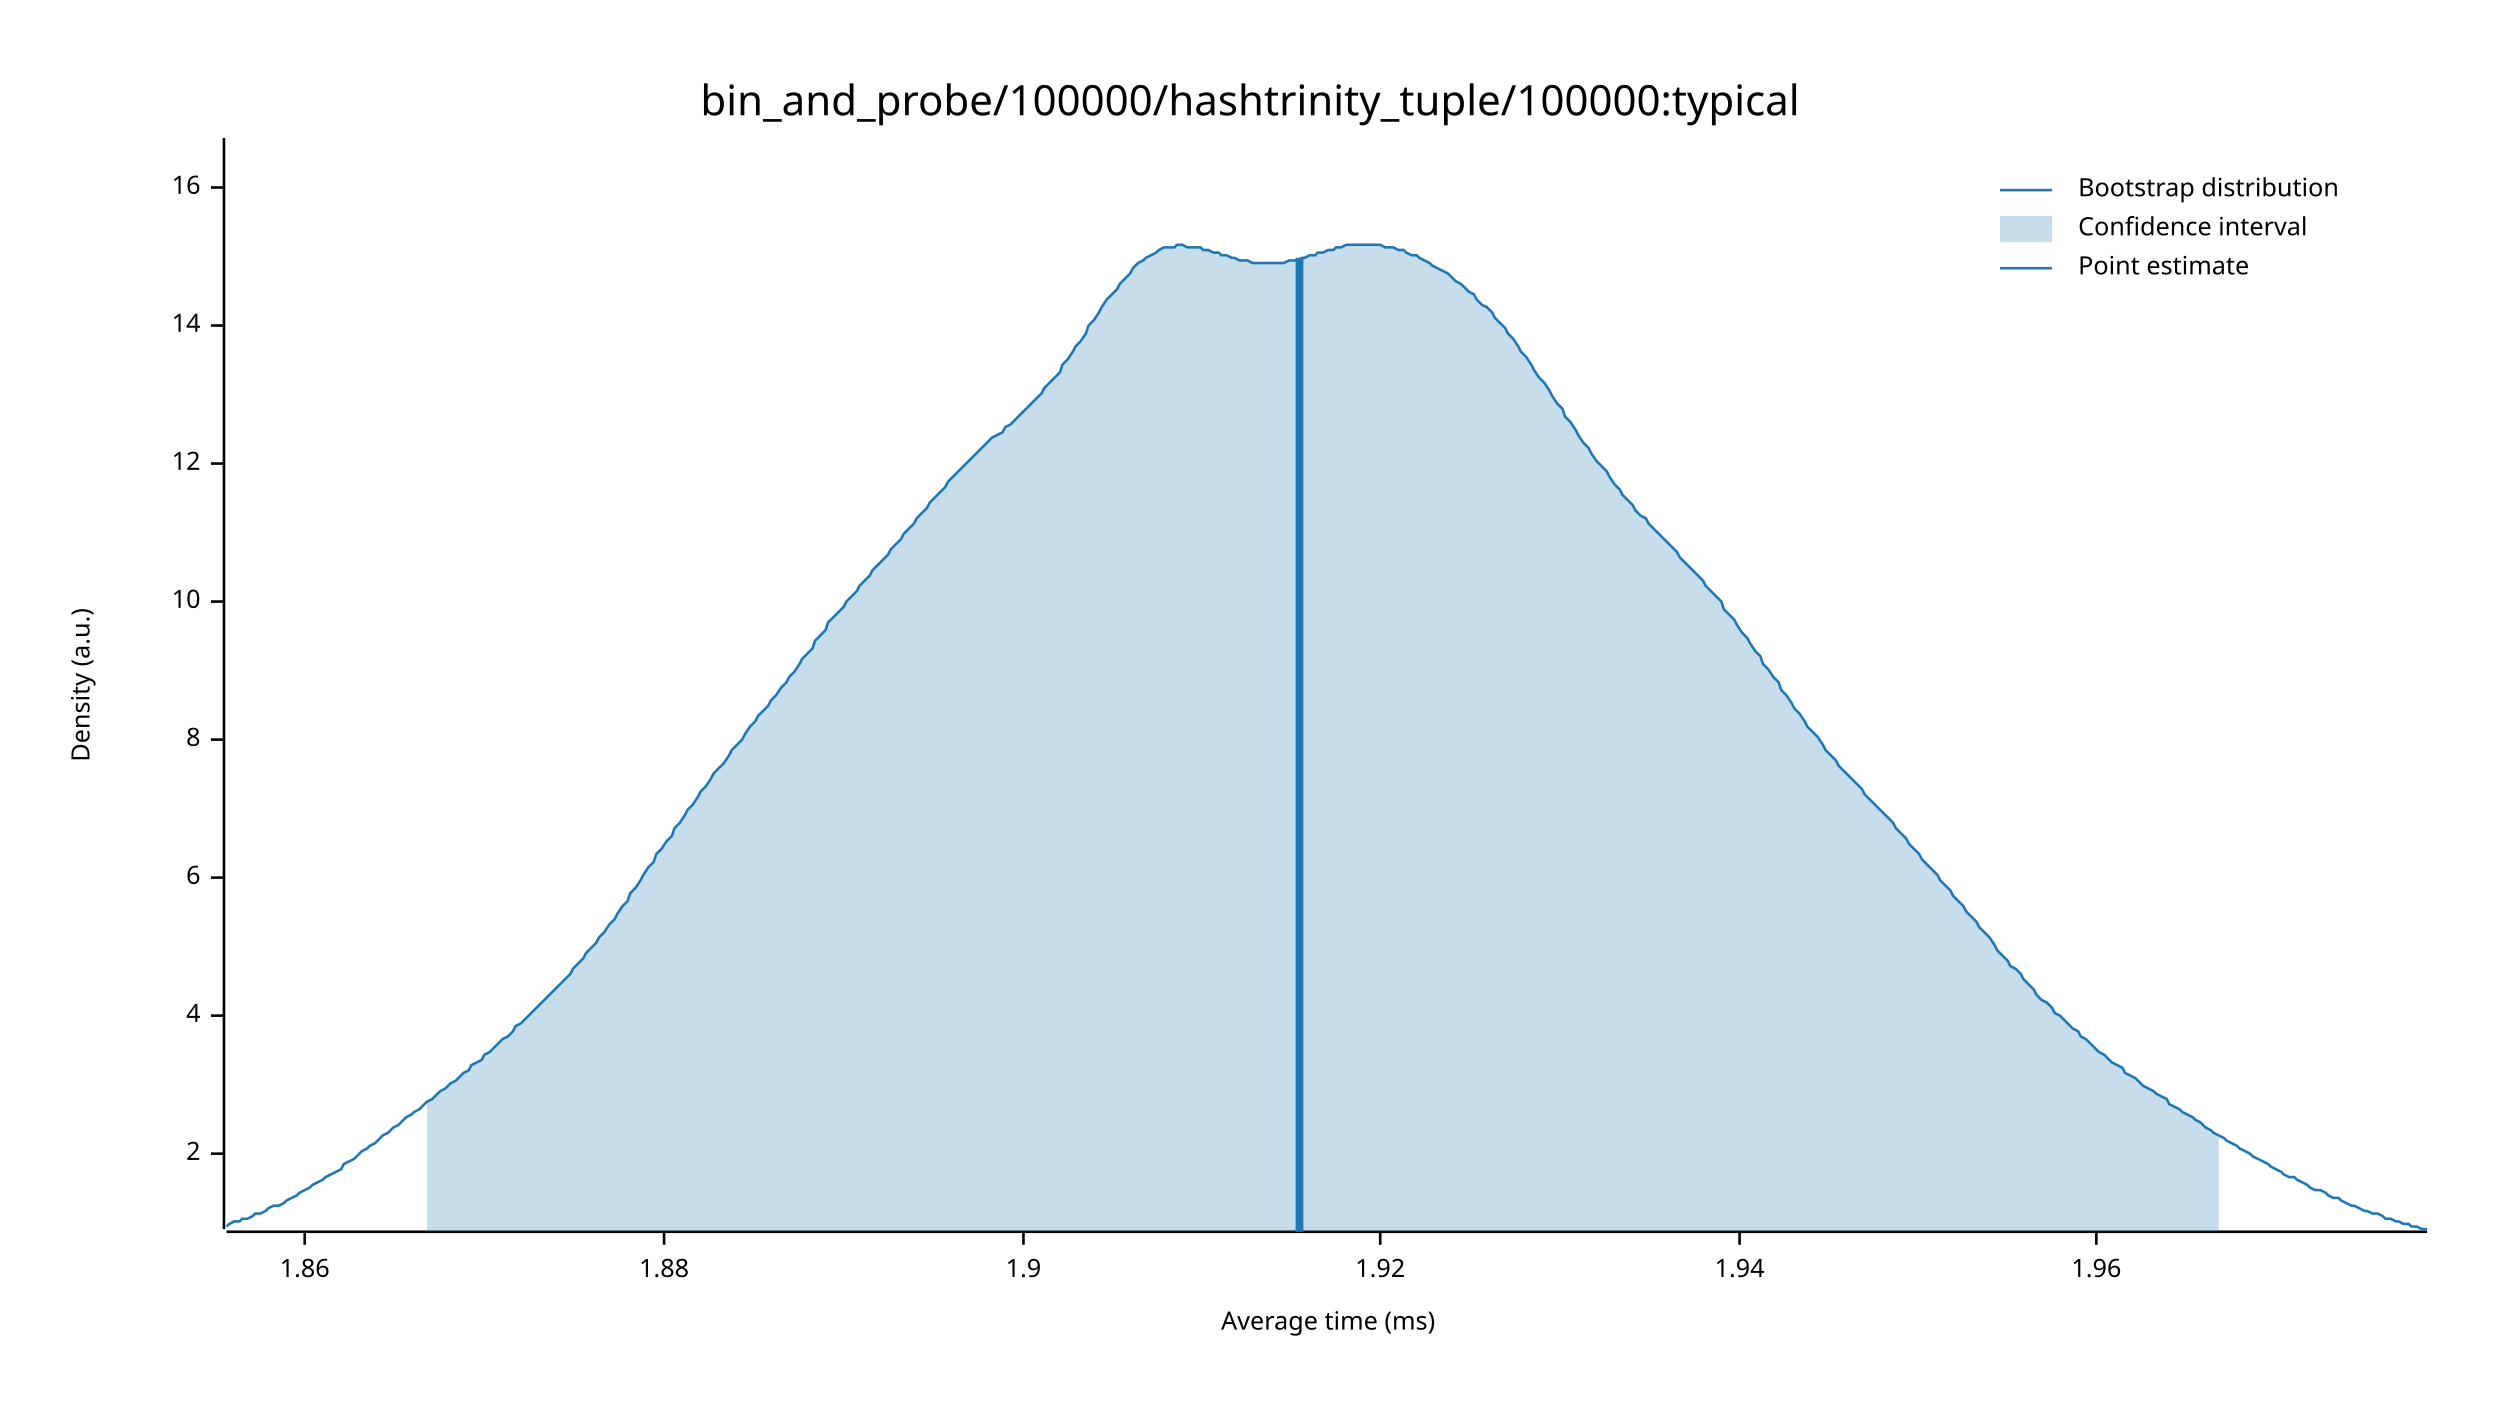
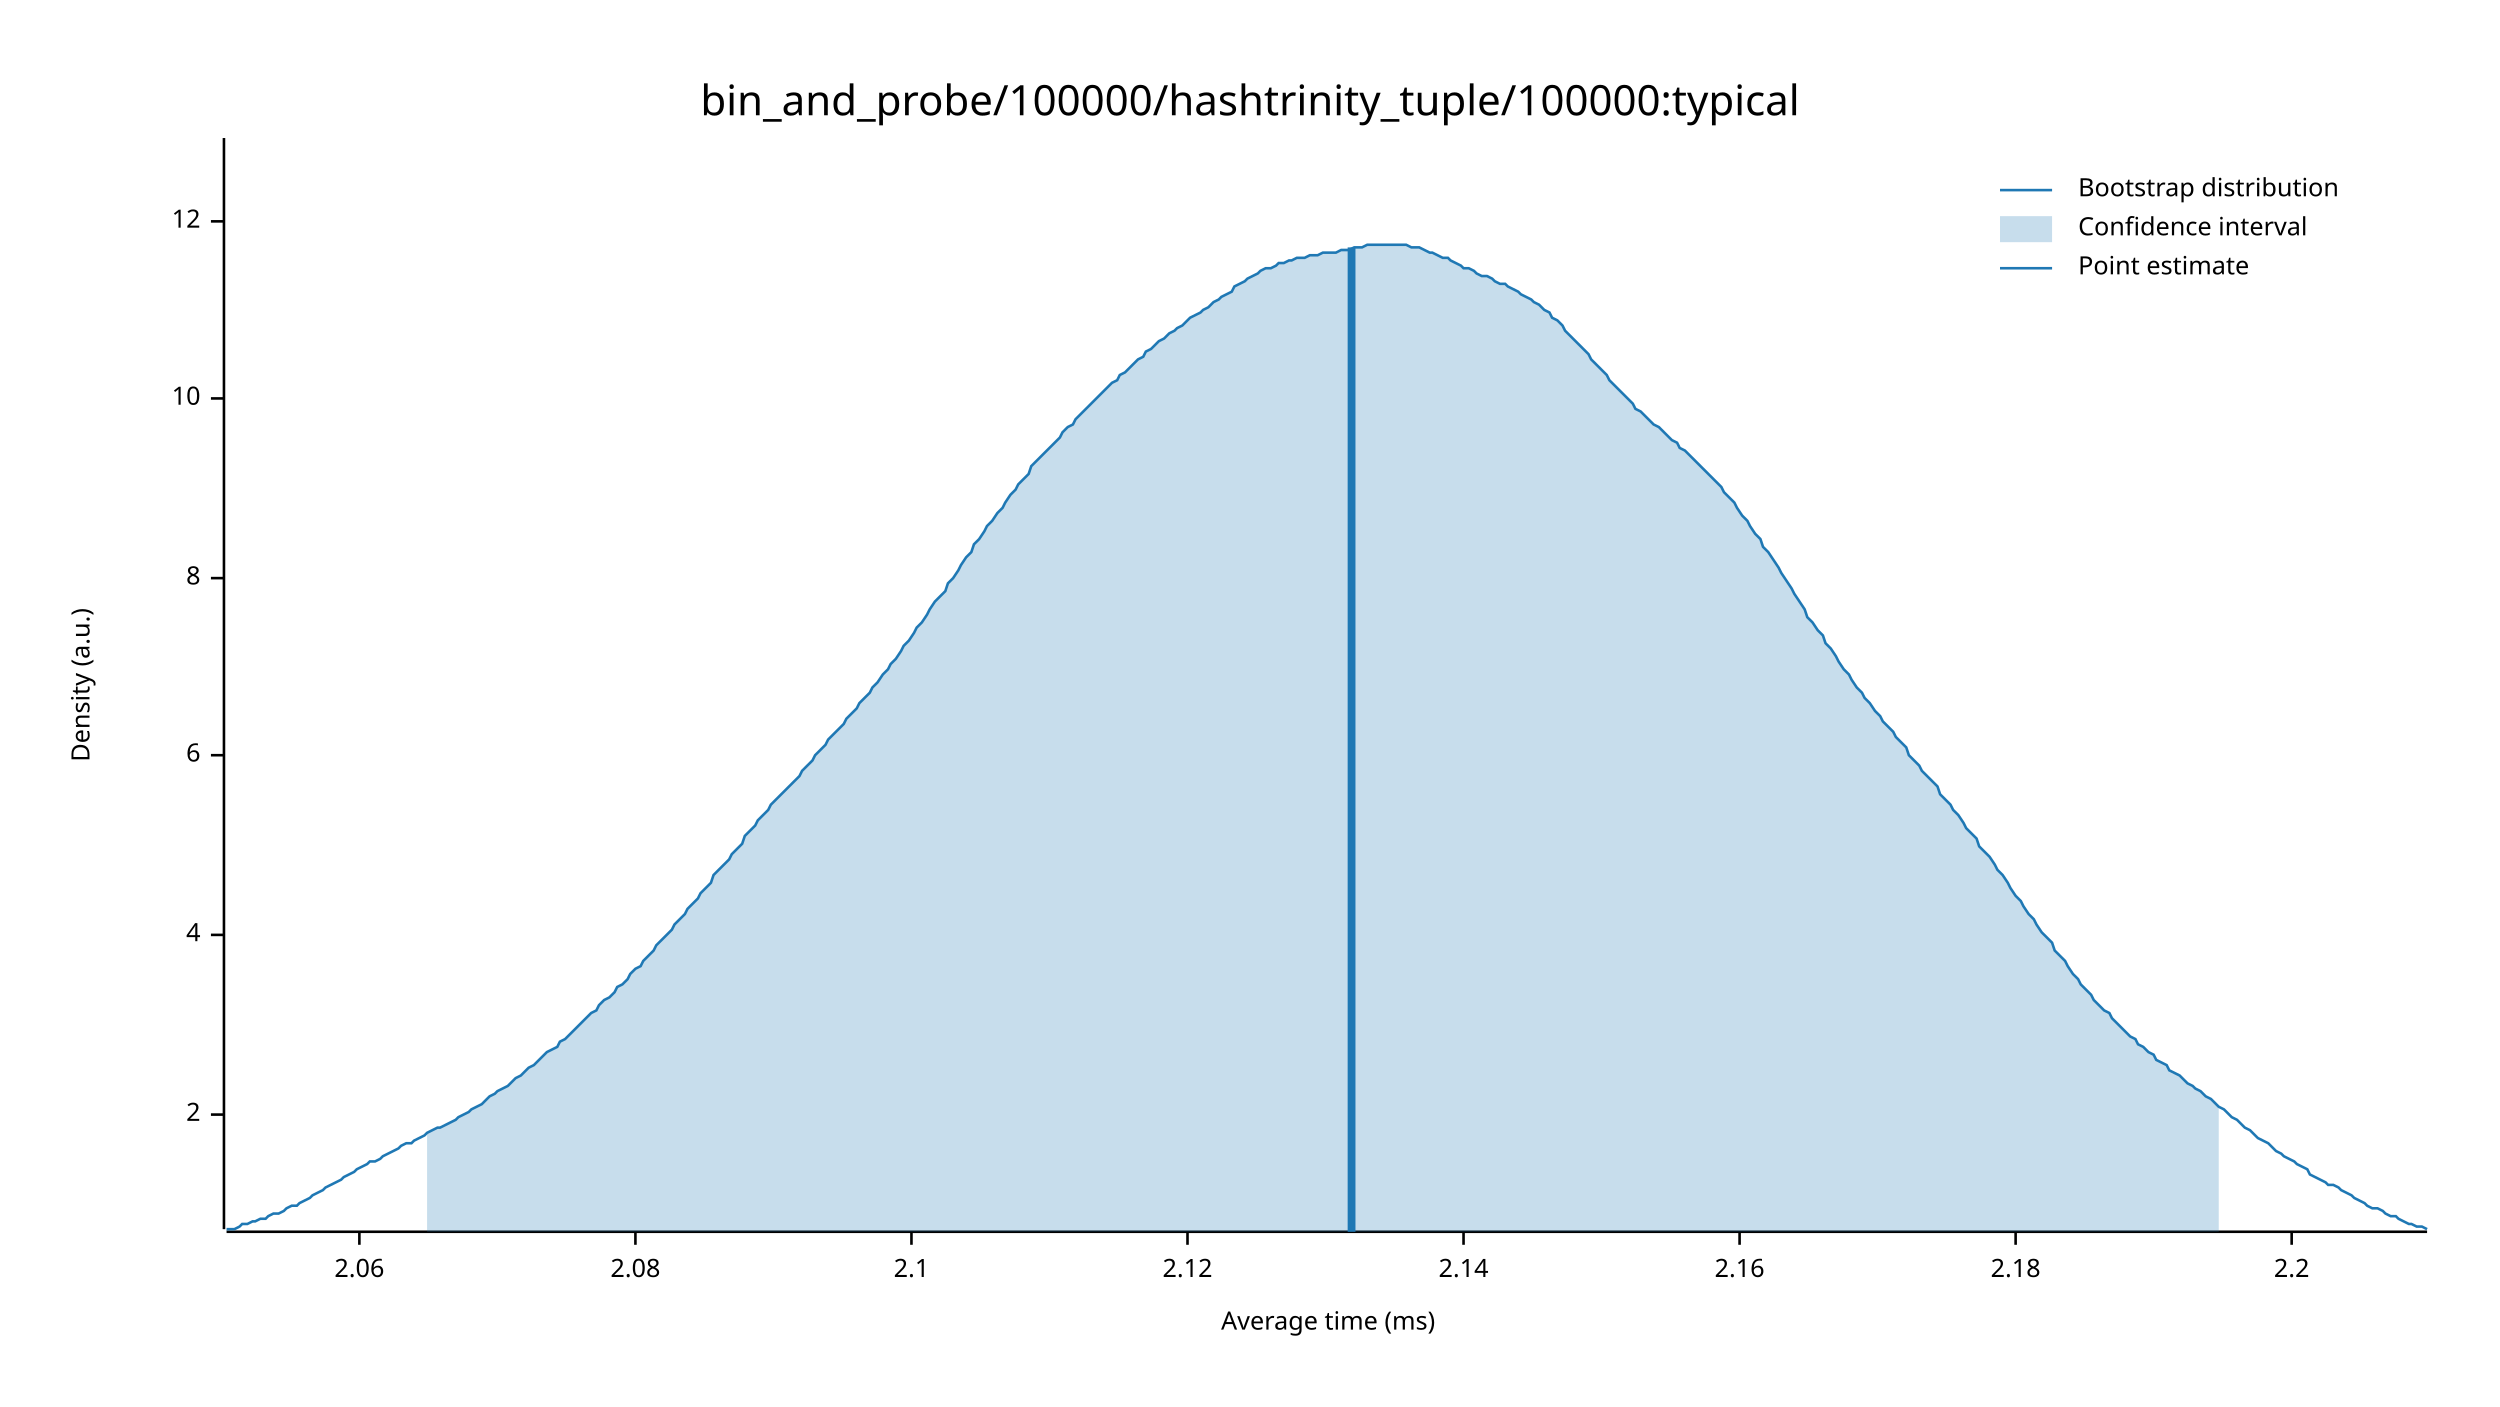
<svg xmlns="http://www.w3.org/2000/svg" width="960" height="540" viewBox="0 0 960 540">
  <text x="480" y="32" dy="0.76em" text-anchor="middle" font-family="sans-serif" font-size="16.129" opacity="1" fill="#000000">
bin_and_probe/100000/hashtrinity_tuple/100000:typical
</text>
  <text x="27" y="263" dy="0.76em" text-anchor="middle" font-family="sans-serif" font-size="9.677" opacity="1" fill="#000000" transform="rotate(270, 27, 263)">
Density (a.u.)
</text>
  <text x="510" y="513" dy="-0.5ex" text-anchor="middle" font-family="sans-serif" font-size="9.677" opacity="1" fill="#000000">
Average time (ms)
</text>
  <polyline fill="none" opacity="1" stroke="#000000" stroke-width="1" points="86,53 86,472 " />
-   <text x="77" y="443" dy="0.5ex" text-anchor="end" font-family="sans-serif" font-size="9.677" opacity="1" fill="#000000">
+   <text x="77" y="428" dy="0.5ex" text-anchor="end" font-family="sans-serif" font-size="9.677" opacity="1" fill="#000000">
2
</text>
-   <polyline fill="none" opacity="1" stroke="#000000" stroke-width="1" points="81,443 86,443 " />
-   <text x="77" y="390" dy="0.5ex" text-anchor="end" font-family="sans-serif" font-size="9.677" opacity="1" fill="#000000">
+   <polyline fill="none" opacity="1" stroke="#000000" stroke-width="1" points="81,428 86,428 " />
+   <text x="77" y="359" dy="0.5ex" text-anchor="end" font-family="sans-serif" font-size="9.677" opacity="1" fill="#000000">
4
</text>
-   <polyline fill="none" opacity="1" stroke="#000000" stroke-width="1" points="81,390 86,390 " />
-   <text x="77" y="337" dy="0.5ex" text-anchor="end" font-family="sans-serif" font-size="9.677" opacity="1" fill="#000000">
+   <polyline fill="none" opacity="1" stroke="#000000" stroke-width="1" points="81,359 86,359 " />
+   <text x="77" y="290" dy="0.5ex" text-anchor="end" font-family="sans-serif" font-size="9.677" opacity="1" fill="#000000">
6
</text>
-   <polyline fill="none" opacity="1" stroke="#000000" stroke-width="1" points="81,337 86,337 " />
-   <text x="77" y="284" dy="0.5ex" text-anchor="end" font-family="sans-serif" font-size="9.677" opacity="1" fill="#000000">
+   <polyline fill="none" opacity="1" stroke="#000000" stroke-width="1" points="81,290 86,290 " />
+   <text x="77" y="222" dy="0.5ex" text-anchor="end" font-family="sans-serif" font-size="9.677" opacity="1" fill="#000000">
8
</text>
-   <polyline fill="none" opacity="1" stroke="#000000" stroke-width="1" points="81,284 86,284 " />
-   <text x="77" y="231" dy="0.5ex" text-anchor="end" font-family="sans-serif" font-size="9.677" opacity="1" fill="#000000">
+   <polyline fill="none" opacity="1" stroke="#000000" stroke-width="1" points="81,222 86,222 " />
+   <text x="77" y="153" dy="0.5ex" text-anchor="end" font-family="sans-serif" font-size="9.677" opacity="1" fill="#000000">
10
</text>
-   <polyline fill="none" opacity="1" stroke="#000000" stroke-width="1" points="81,231 86,231 " />
-   <text x="77" y="178" dy="0.5ex" text-anchor="end" font-family="sans-serif" font-size="9.677" opacity="1" fill="#000000">
+   <polyline fill="none" opacity="1" stroke="#000000" stroke-width="1" points="81,153 86,153 " />
+   <text x="77" y="85" dy="0.5ex" text-anchor="end" font-family="sans-serif" font-size="9.677" opacity="1" fill="#000000">
12
</text>
-   <polyline fill="none" opacity="1" stroke="#000000" stroke-width="1" points="81,178 86,178 " />
-   <text x="77" y="125" dy="0.5ex" text-anchor="end" font-family="sans-serif" font-size="9.677" opacity="1" fill="#000000">
- 14
+   <polyline fill="none" opacity="1" stroke="#000000" stroke-width="1" points="81,85 86,85 " />
+   <polyline fill="none" opacity="1" stroke="#000000" stroke-width="1" points="87,473 932,473 " />
+   <text x="138" y="483" dy="0.76em" text-anchor="middle" font-family="sans-serif" font-size="9.677" opacity="1" fill="#000000">
+ 2.06
</text>
-   <polyline fill="none" opacity="1" stroke="#000000" stroke-width="1" points="81,125 86,125 " />
-   <text x="77" y="72" dy="0.5ex" text-anchor="end" font-family="sans-serif" font-size="9.677" opacity="1" fill="#000000">
- 16
+   <polyline fill="none" opacity="1" stroke="#000000" stroke-width="1" points="138,473 138,478 " />
+   <text x="244" y="483" dy="0.76em" text-anchor="middle" font-family="sans-serif" font-size="9.677" opacity="1" fill="#000000">
+ 2.08
</text>
-   <polyline fill="none" opacity="1" stroke="#000000" stroke-width="1" points="81,72 86,72 " />
-   <polyline fill="none" opacity="1" stroke="#000000" stroke-width="1" points="87,473 932,473 " />
-   <text x="117" y="483" dy="0.76em" text-anchor="middle" font-family="sans-serif" font-size="9.677" opacity="1" fill="#000000">
- 1.86
+   <polyline fill="none" opacity="1" stroke="#000000" stroke-width="1" points="244,473 244,478 " />
+   <text x="350" y="483" dy="0.76em" text-anchor="middle" font-family="sans-serif" font-size="9.677" opacity="1" fill="#000000">
+ 2.1
</text>
-   <polyline fill="none" opacity="1" stroke="#000000" stroke-width="1" points="117,473 117,478 " />
-   <text x="255" y="483" dy="0.76em" text-anchor="middle" font-family="sans-serif" font-size="9.677" opacity="1" fill="#000000">
- 1.88
+   <polyline fill="none" opacity="1" stroke="#000000" stroke-width="1" points="350,473 350,478 " />
+   <text x="456" y="483" dy="0.76em" text-anchor="middle" font-family="sans-serif" font-size="9.677" opacity="1" fill="#000000">
+ 2.12
</text>
-   <polyline fill="none" opacity="1" stroke="#000000" stroke-width="1" points="255,473 255,478 " />
-   <text x="393" y="483" dy="0.76em" text-anchor="middle" font-family="sans-serif" font-size="9.677" opacity="1" fill="#000000">
- 1.9
+   <polyline fill="none" opacity="1" stroke="#000000" stroke-width="1" points="456,473 456,478 " />
+   <text x="562" y="483" dy="0.76em" text-anchor="middle" font-family="sans-serif" font-size="9.677" opacity="1" fill="#000000">
+ 2.14
</text>
-   <polyline fill="none" opacity="1" stroke="#000000" stroke-width="1" points="393,473 393,478 " />
-   <text x="530" y="483" dy="0.76em" text-anchor="middle" font-family="sans-serif" font-size="9.677" opacity="1" fill="#000000">
- 1.92
- </text>
-   <polyline fill="none" opacity="1" stroke="#000000" stroke-width="1" points="530,473 530,478 " />
+   <polyline fill="none" opacity="1" stroke="#000000" stroke-width="1" points="562,473 562,478 " />
  <text x="668" y="483" dy="0.76em" text-anchor="middle" font-family="sans-serif" font-size="9.677" opacity="1" fill="#000000">
- 1.94
+ 2.16
</text>
  <polyline fill="none" opacity="1" stroke="#000000" stroke-width="1" points="668,473 668,478 " />
-   <text x="805" y="483" dy="0.76em" text-anchor="middle" font-family="sans-serif" font-size="9.677" opacity="1" fill="#000000">
- 1.96
+   <text x="774" y="483" dy="0.76em" text-anchor="middle" font-family="sans-serif" font-size="9.677" opacity="1" fill="#000000">
+ 2.18
</text>
-   <polyline fill="none" opacity="1" stroke="#000000" stroke-width="1" points="805,473 805,478 " />
-   <polyline fill="none" opacity="1" stroke="#1F78B4" stroke-width="1" points="87,471 88,470 90,469 92,469 93,468 95,468 97,467 98,466 100,466 102,465 103,464 105,463 107,463 109,462 110,461 112,460 114,459 115,458 117,457 119,456 120,455 122,454 124,453 125,452 127,451 129,450 131,449 132,447 134,446 136,445 137,444 139,442 141,441 142,440 144,439 146,437 147,436 149,435 151,433 153,432 154,431 156,429 158,428 159,427 161,426 163,424 164,423 166,422 168,420 169,419 171,418 173,416 175,415 176,414 178,412 180,411 181,409 183,408 185,407 186,405 188,404 190,402 191,401 193,399 195,398 197,396 198,394 200,393 202,391 203,390 205,388 207,386 208,385 210,383 212,381 214,379 215,378 217,376 219,374 220,372 222,370 224,368 225,366 227,364 229,362 230,360 232,358 234,355 236,353 237,351 239,348 241,346 242,343 244,341 246,338 247,336 249,333 251,331 252,328 254,326 256,323 258,321 259,318 261,316 263,313 264,311 266,309 268,306 269,304 271,302 273,299 274,297 276,295 278,293 280,290 281,288 283,286 285,284 286,282 288,279 290,277 291,275 293,273 295,271 296,269 298,267 300,264 302,262 303,260 305,258 307,255 308,253 310,251 312,249 313,246 315,244 317,242 318,239 320,237 322,235 324,233 325,231 327,229 329,227 330,225 332,223 334,221 335,219 337,217 339,215 341,213 342,211 344,209 346,207 347,205 349,203 351,201 352,199 354,197 356,195 357,193 359,191 361,189 363,187 364,185 366,183 368,181 369,180 371,178 373,176 374,175 376,173 378,171 379,170 381,168 383,167 385,166 386,164 388,163 390,161 391,160 393,158 395,156 396,155 398,153 400,151 401,149 403,147 405,145 407,143 408,140 410,138 412,135 413,133 415,131 417,128 418,125 420,123 422,120 423,118 425,115 427,113 429,111 430,109 432,107 434,105 435,103 437,101 439,100 440,99 442,98 444,97 445,96 447,95 449,95 451,95 452,94 454,94 456,95 457,95 459,95 461,95 462,96 464,96 466,97 468,97 469,98 471,98 473,99 474,99 476,100 478,100 479,100 481,101 483,101 484,101 486,101 488,101 490,101 491,101 493,101 495,100 496,100 498,100 500,99 501,99 503,98 505,98 506,97 508,97 510,96 512,96 513,95 515,95 517,94 518,94 520,94 522,94 523,94 525,94 527,94 528,94 530,94 532,95 534,95 535,95 537,96 539,96 540,97 542,98 544,98 545,99 547,100 549,101 550,102 552,103 554,104 556,105 557,106 559,108 561,109 562,110 564,112 566,113 567,115 569,117 571,118 573,120 574,122 576,124 578,126 579,128 581,130 583,133 584,135 586,137 588,140 589,142 591,145 593,147 595,150 596,152 598,155 600,157 601,160 603,162 605,165 606,167 608,170 610,172 611,174 613,177 615,179 617,181 618,183 620,186 622,188 623,190 625,192 627,194 628,196 630,198 632,199 633,201 635,203 637,205 639,207 640,208 642,210 644,212 645,214 647,216 649,218 650,219 652,221 654,223 655,225 657,227 659,229 661,231 662,234 664,236 666,238 667,240 669,243 671,245 672,247 674,250 676,252 677,255 679,257 681,260 683,262 684,265 686,267 688,270 689,272 691,274 693,277 694,279 696,281 698,283 700,286 701,288 703,290 705,292 706,294 708,296 710,298 711,299 713,301 715,303 716,305 718,307 720,309 722,311 723,312 725,314 727,316 728,318 730,320 732,322 733,324 735,326 737,328 738,330 740,332 742,334 744,336 745,338 747,340 749,342 750,344 752,346 754,348 755,350 757,352 759,354 760,356 762,358 764,360 766,363 767,365 769,367 771,369 772,371 774,372 776,374 777,376 779,378 781,380 782,382 784,384 786,385 788,387 789,389 791,390 793,392 794,393 796,395 798,396 799,398 801,399 803,401 804,402 806,404 808,405 810,407 811,408 813,409 815,410 816,412 818,413 820,414 821,415 823,417 825,418 827,419 828,420 830,421 832,422 833,424 835,425 837,426 838,427 840,428 842,429 843,430 845,431 847,433 849,434 850,435 852,436 854,437 855,438 857,439 859,440 860,441 862,442 864,443 865,444 867,445 869,446 871,447 872,448 874,449 876,450 877,451 879,452 881,452 882,453 884,454 886,455 887,456 889,457 891,457 893,458 894,459 896,460 898,460 899,461 901,462 903,463 904,463 906,464 908,465 909,465 911,466 913,466 915,467 916,468 918,468 920,469 921,469 923,470 925,470 926,471 928,471 930,472 932,472 " />
-   <polygon opacity="0.25" fill="#1F78B4" points="164,423 166,422 168,420 169,419 171,418 173,416 175,415 176,414 178,412 180,411 181,409 183,408 185,407 186,405 188,404 190,402 191,401 193,399 195,398 197,396 198,394 200,393 202,391 203,390 205,388 207,386 208,385 210,383 212,381 214,379 215,378 217,376 219,374 220,372 222,370 224,368 225,366 227,364 229,362 230,360 232,358 234,355 236,353 237,351 239,348 241,346 242,343 244,341 246,338 247,336 249,333 251,331 252,328 254,326 256,323 258,321 259,318 261,316 263,313 264,311 266,309 268,306 269,304 271,302 273,299 274,297 276,295 278,293 280,290 281,288 283,286 285,284 286,282 288,279 290,277 291,275 293,273 295,271 296,269 298,267 300,264 302,262 303,260 305,258 307,255 308,253 310,251 312,249 313,246 315,244 317,242 318,239 320,237 322,235 324,233 325,231 327,229 329,227 330,225 332,223 334,221 335,219 337,217 339,215 341,213 342,211 344,209 346,207 347,205 349,203 351,201 352,199 354,197 356,195 357,193 359,191 361,189 363,187 364,185 366,183 368,181 369,180 371,178 373,176 374,175 376,173 378,171 379,170 381,168 383,167 385,166 386,164 388,163 390,161 391,160 393,158 395,156 396,155 398,153 400,151 401,149 403,147 405,145 407,143 408,140 410,138 412,135 413,133 415,131 417,128 418,125 420,123 422,120 423,118 425,115 427,113 429,111 430,109 432,107 434,105 435,103 437,101 439,100 440,99 442,98 444,97 445,96 447,95 449,95 451,95 452,94 454,94 456,95 457,95 459,95 461,95 462,96 464,96 466,97 468,97 469,98 471,98 473,99 474,99 476,100 478,100 479,100 481,101 483,101 484,101 486,101 488,101 490,101 491,101 493,101 495,100 496,100 498,100 500,99 501,99 503,98 505,98 506,97 508,97 510,96 512,96 513,95 515,95 517,94 518,94 520,94 522,94 523,94 525,94 527,94 528,94 530,94 532,95 534,95 535,95 537,96 539,96 540,97 542,98 544,98 545,99 547,100 549,101 550,102 552,103 554,104 556,105 557,106 559,108 561,109 562,110 564,112 566,113 567,115 569,117 571,118 573,120 574,122 576,124 578,126 579,128 581,130 583,133 584,135 586,137 588,140 589,142 591,145 593,147 595,150 596,152 598,155 600,157 601,160 603,162 605,165 606,167 608,170 610,172 611,174 613,177 615,179 617,181 618,183 620,186 622,188 623,190 625,192 627,194 628,196 630,198 632,199 633,201 635,203 637,205 639,207 640,208 642,210 644,212 645,214 647,216 649,218 650,219 652,221 654,223 655,225 657,227 659,229 661,231 662,234 664,236 666,238 667,240 669,243 671,245 672,247 674,250 676,252 677,255 679,257 681,260 683,262 684,265 686,267 688,270 689,272 691,274 693,277 694,279 696,281 698,283 700,286 701,288 703,290 705,292 706,294 708,296 710,298 711,299 713,301 715,303 716,305 718,307 720,309 722,311 723,312 725,314 727,316 728,318 730,320 732,322 733,324 735,326 737,328 738,330 740,332 742,334 744,336 745,338 747,340 749,342 750,344 752,346 754,348 755,350 757,352 759,354 760,356 762,358 764,360 766,363 767,365 769,367 771,369 772,371 774,372 776,374 777,376 779,378 781,380 782,382 784,384 786,385 788,387 789,389 791,390 793,392 794,393 796,395 798,396 799,398 801,399 803,401 804,402 806,404 808,405 810,407 811,408 813,409 815,410 816,412 818,413 820,414 821,415 823,417 825,418 827,419 828,420 830,421 832,422 833,424 835,425 837,426 838,427 840,428 842,429 843,430 845,431 847,433 849,434 850,435 852,436 852,473 164,473 " />
-   <polyline fill="none" opacity="1" stroke="#1F78B4" stroke-width="3" points="499,473 499,99 " />
+   <polyline fill="none" opacity="1" stroke="#000000" stroke-width="1" points="774,473 774,478 " />
+   <text x="880" y="483" dy="0.76em" text-anchor="middle" font-family="sans-serif" font-size="9.677" opacity="1" fill="#000000">
+ 2.2
+ </text>
+   <polyline fill="none" opacity="1" stroke="#000000" stroke-width="1" points="880,473 880,478 " />
+   <polyline fill="none" opacity="1" stroke="#1F78B4" stroke-width="1" points="87,472 88,472 90,472 92,471 93,470 95,470 97,469 98,469 100,468 102,468 103,467 105,466 107,466 109,465 110,464 112,463 114,463 115,462 117,461 119,460 120,459 122,458 124,457 125,456 127,455 129,454 131,453 132,452 134,451 136,450 137,449 139,448 141,447 142,446 144,446 146,445 147,444 149,443 151,442 153,441 154,440 156,439 158,439 159,438 161,437 163,436 164,435 166,434 168,433 169,433 171,432 173,431 175,430 176,429 178,428 180,427 181,426 183,425 185,424 186,423 188,421 190,420 191,419 193,418 195,417 197,415 198,414 200,413 202,411 203,410 205,409 207,407 208,406 210,404 212,403 214,402 215,400 217,399 219,397 220,396 222,394 224,392 225,391 227,389 229,388 230,386 232,384 234,383 236,381 237,379 239,378 241,376 242,374 244,372 246,371 247,369 249,367 251,365 252,363 254,361 256,359 258,357 259,355 261,353 263,351 264,349 266,347 268,345 269,343 271,341 273,339 274,336 276,334 278,332 280,330 281,328 283,326 285,324 286,321 288,319 290,317 291,315 293,313 295,311 296,309 298,307 300,305 302,303 303,302 305,300 307,298 308,296 310,294 312,292 313,290 315,288 317,286 318,284 320,282 322,280 324,278 325,276 327,274 329,272 330,270 332,268 334,266 335,264 337,262 339,259 341,257 342,255 344,253 346,250 347,248 349,246 351,243 352,241 354,239 356,236 357,234 359,231 361,229 363,227 364,224 366,222 368,219 369,217 371,214 373,212 374,209 376,207 378,204 379,202 381,200 383,197 385,195 386,193 388,190 390,188 391,186 393,184 395,182 396,179 398,177 400,175 401,174 403,172 405,170 407,168 408,166 410,164 412,163 413,161 415,159 417,157 418,156 420,154 422,152 423,151 425,149 427,147 429,146 430,144 432,143 434,141 435,140 437,138 439,137 440,135 442,134 444,132 445,131 447,130 449,128 451,127 452,126 454,125 456,123 457,122 459,121 461,120 462,119 464,118 466,116 468,115 469,114 471,113 473,112 474,110 476,109 478,108 479,107 481,106 483,105 484,104 486,103 488,103 490,102 491,101 493,101 495,100 496,100 498,99 500,99 501,99 503,98 505,98 506,98 508,97 510,97 512,97 513,97 515,96 517,96 518,96 520,95 522,95 523,95 525,94 527,94 528,94 530,94 532,94 534,94 535,94 537,94 539,94 540,94 542,95 544,95 545,95 547,96 549,97 550,97 552,98 554,99 556,99 557,100 559,101 561,102 562,103 564,103 566,104 567,105 569,106 571,106 573,107 574,108 576,109 578,109 579,110 581,111 583,112 584,113 586,114 588,115 589,116 591,117 593,119 595,120 596,122 598,123 600,125 601,127 603,129 605,131 606,132 608,134 610,136 611,138 613,140 615,142 617,144 618,146 620,148 622,150 623,151 625,153 627,155 628,157 630,158 632,160 633,161 635,163 637,164 639,166 640,167 642,169 644,170 645,172 647,173 649,175 650,176 652,178 654,180 655,181 657,183 659,185 661,187 662,189 664,191 666,193 667,195 669,198 671,200 672,202 674,205 676,207 677,210 679,212 681,215 683,218 684,220 686,223 688,226 689,228 691,231 693,234 694,237 696,239 698,242 700,244 701,247 703,249 705,252 706,254 708,257 710,259 711,261 713,264 715,266 716,268 718,270 720,273 722,275 723,277 725,279 727,281 728,283 730,285 732,287 733,290 735,292 737,294 738,296 740,298 742,300 744,302 745,305 747,307 749,309 750,311 752,313 754,316 755,318 757,320 759,322 760,325 762,327 764,329 766,332 767,334 769,336 771,339 772,341 774,344 776,346 777,348 779,351 781,353 782,355 784,358 786,360 788,362 789,365 791,367 793,369 794,371 796,374 798,376 799,378 801,380 803,382 804,384 806,386 808,388 810,389 811,391 813,393 815,395 816,396 818,398 820,399 821,401 823,402 825,404 827,405 828,407 830,408 832,409 833,411 835,412 837,413 838,414 840,416 842,417 843,418 845,419 847,421 849,422 850,423 852,425 854,426 855,427 857,429 859,430 860,431 862,433 864,434 865,435 867,437 869,438 871,439 872,440 874,442 876,443 877,444 879,445 881,446 882,447 884,448 886,449 887,451 889,452 891,453 893,454 894,455 896,455 898,456 899,457 901,458 903,459 904,460 906,461 908,462 909,463 911,464 913,464 915,465 916,466 918,467 920,467 921,468 923,469 925,470 926,470 928,471 930,471 932,472 " />
+   <polygon opacity="0.25" fill="#1F78B4" points="164,435 166,434 168,433 169,433 171,432 173,431 175,430 176,429 178,428 180,427 181,426 183,425 185,424 186,423 188,421 190,420 191,419 193,418 195,417 197,415 198,414 200,413 202,411 203,410 205,409 207,407 208,406 210,404 212,403 214,402 215,400 217,399 219,397 220,396 222,394 224,392 225,391 227,389 229,388 230,386 232,384 234,383 236,381 237,379 239,378 241,376 242,374 244,372 246,371 247,369 249,367 251,365 252,363 254,361 256,359 258,357 259,355 261,353 263,351 264,349 266,347 268,345 269,343 271,341 273,339 274,336 276,334 278,332 280,330 281,328 283,326 285,324 286,321 288,319 290,317 291,315 293,313 295,311 296,309 298,307 300,305 302,303 303,302 305,300 307,298 308,296 310,294 312,292 313,290 315,288 317,286 318,284 320,282 322,280 324,278 325,276 327,274 329,272 330,270 332,268 334,266 335,264 337,262 339,259 341,257 342,255 344,253 346,250 347,248 349,246 351,243 352,241 354,239 356,236 357,234 359,231 361,229 363,227 364,224 366,222 368,219 369,217 371,214 373,212 374,209 376,207 378,204 379,202 381,200 383,197 385,195 386,193 388,190 390,188 391,186 393,184 395,182 396,179 398,177 400,175 401,174 403,172 405,170 407,168 408,166 410,164 412,163 413,161 415,159 417,157 418,156 420,154 422,152 423,151 425,149 427,147 429,146 430,144 432,143 434,141 435,140 437,138 439,137 440,135 442,134 444,132 445,131 447,130 449,128 451,127 452,126 454,125 456,123 457,122 459,121 461,120 462,119 464,118 466,116 468,115 469,114 471,113 473,112 474,110 476,109 478,108 479,107 481,106 483,105 484,104 486,103 488,103 490,102 491,101 493,101 495,100 496,100 498,99 500,99 501,99 503,98 505,98 506,98 508,97 510,97 512,97 513,97 515,96 517,96 518,96 520,95 522,95 523,95 525,94 527,94 528,94 530,94 532,94 534,94 535,94 537,94 539,94 540,94 542,95 544,95 545,95 547,96 549,97 550,97 552,98 554,99 556,99 557,100 559,101 561,102 562,103 564,103 566,104 567,105 569,106 571,106 573,107 574,108 576,109 578,109 579,110 581,111 583,112 584,113 586,114 588,115 589,116 591,117 593,119 595,120 596,122 598,123 600,125 601,127 603,129 605,131 606,132 608,134 610,136 611,138 613,140 615,142 617,144 618,146 620,148 622,150 623,151 625,153 627,155 628,157 630,158 632,160 633,161 635,163 637,164 639,166 640,167 642,169 644,170 645,172 647,173 649,175 650,176 652,178 654,180 655,181 657,183 659,185 661,187 662,189 664,191 666,193 667,195 669,198 671,200 672,202 674,205 676,207 677,210 679,212 681,215 683,218 684,220 686,223 688,226 689,228 691,231 693,234 694,237 696,239 698,242 700,244 701,247 703,249 705,252 706,254 708,257 710,259 711,261 713,264 715,266 716,268 718,270 720,273 722,275 723,277 725,279 727,281 728,283 730,285 732,287 733,290 735,292 737,294 738,296 740,298 742,300 744,302 745,305 747,307 749,309 750,311 752,313 754,316 755,318 757,320 759,322 760,325 762,327 764,329 766,332 767,334 769,336 771,339 772,341 774,344 776,346 777,348 779,351 781,353 782,355 784,358 786,360 788,362 789,365 791,367 793,369 794,371 796,374 798,376 799,378 801,380 803,382 804,384 806,386 808,388 810,389 811,391 813,393 815,395 816,396 818,398 820,399 821,401 823,402 825,404 827,405 828,407 830,408 832,409 833,411 835,412 837,413 838,414 840,416 842,417 843,418 845,419 847,421 849,422 850,423 852,425 852,473 164,473 " />
+   <polyline fill="none" opacity="1" stroke="#1F78B4" stroke-width="3" points="519,473 519,95 " />
  <text x="798" y="68" dy="0.76em" text-anchor="start" font-family="sans-serif" font-size="9.677" opacity="1" fill="#000000">
Bootstrap distribution
</text>
  <text x="798" y="83" dy="0.76em" text-anchor="start" font-family="sans-serif" font-size="9.677" opacity="1" fill="#000000">
Confidence interval
</text>
  <text x="798" y="98" dy="0.76em" text-anchor="start" font-family="sans-serif" font-size="9.677" opacity="1" fill="#000000">
Point estimate
</text>
  <polyline fill="none" opacity="1" stroke="#1F78B4" stroke-width="1" points="768,73 788,73 " />
  <rect x="768" y="83" width="20" height="10" opacity="0.25" fill="#1F78B4" stroke="none" />
  <polyline fill="none" opacity="1" stroke="#1F78B4" stroke-width="1" points="768,103 788,103 " />
</svg>
